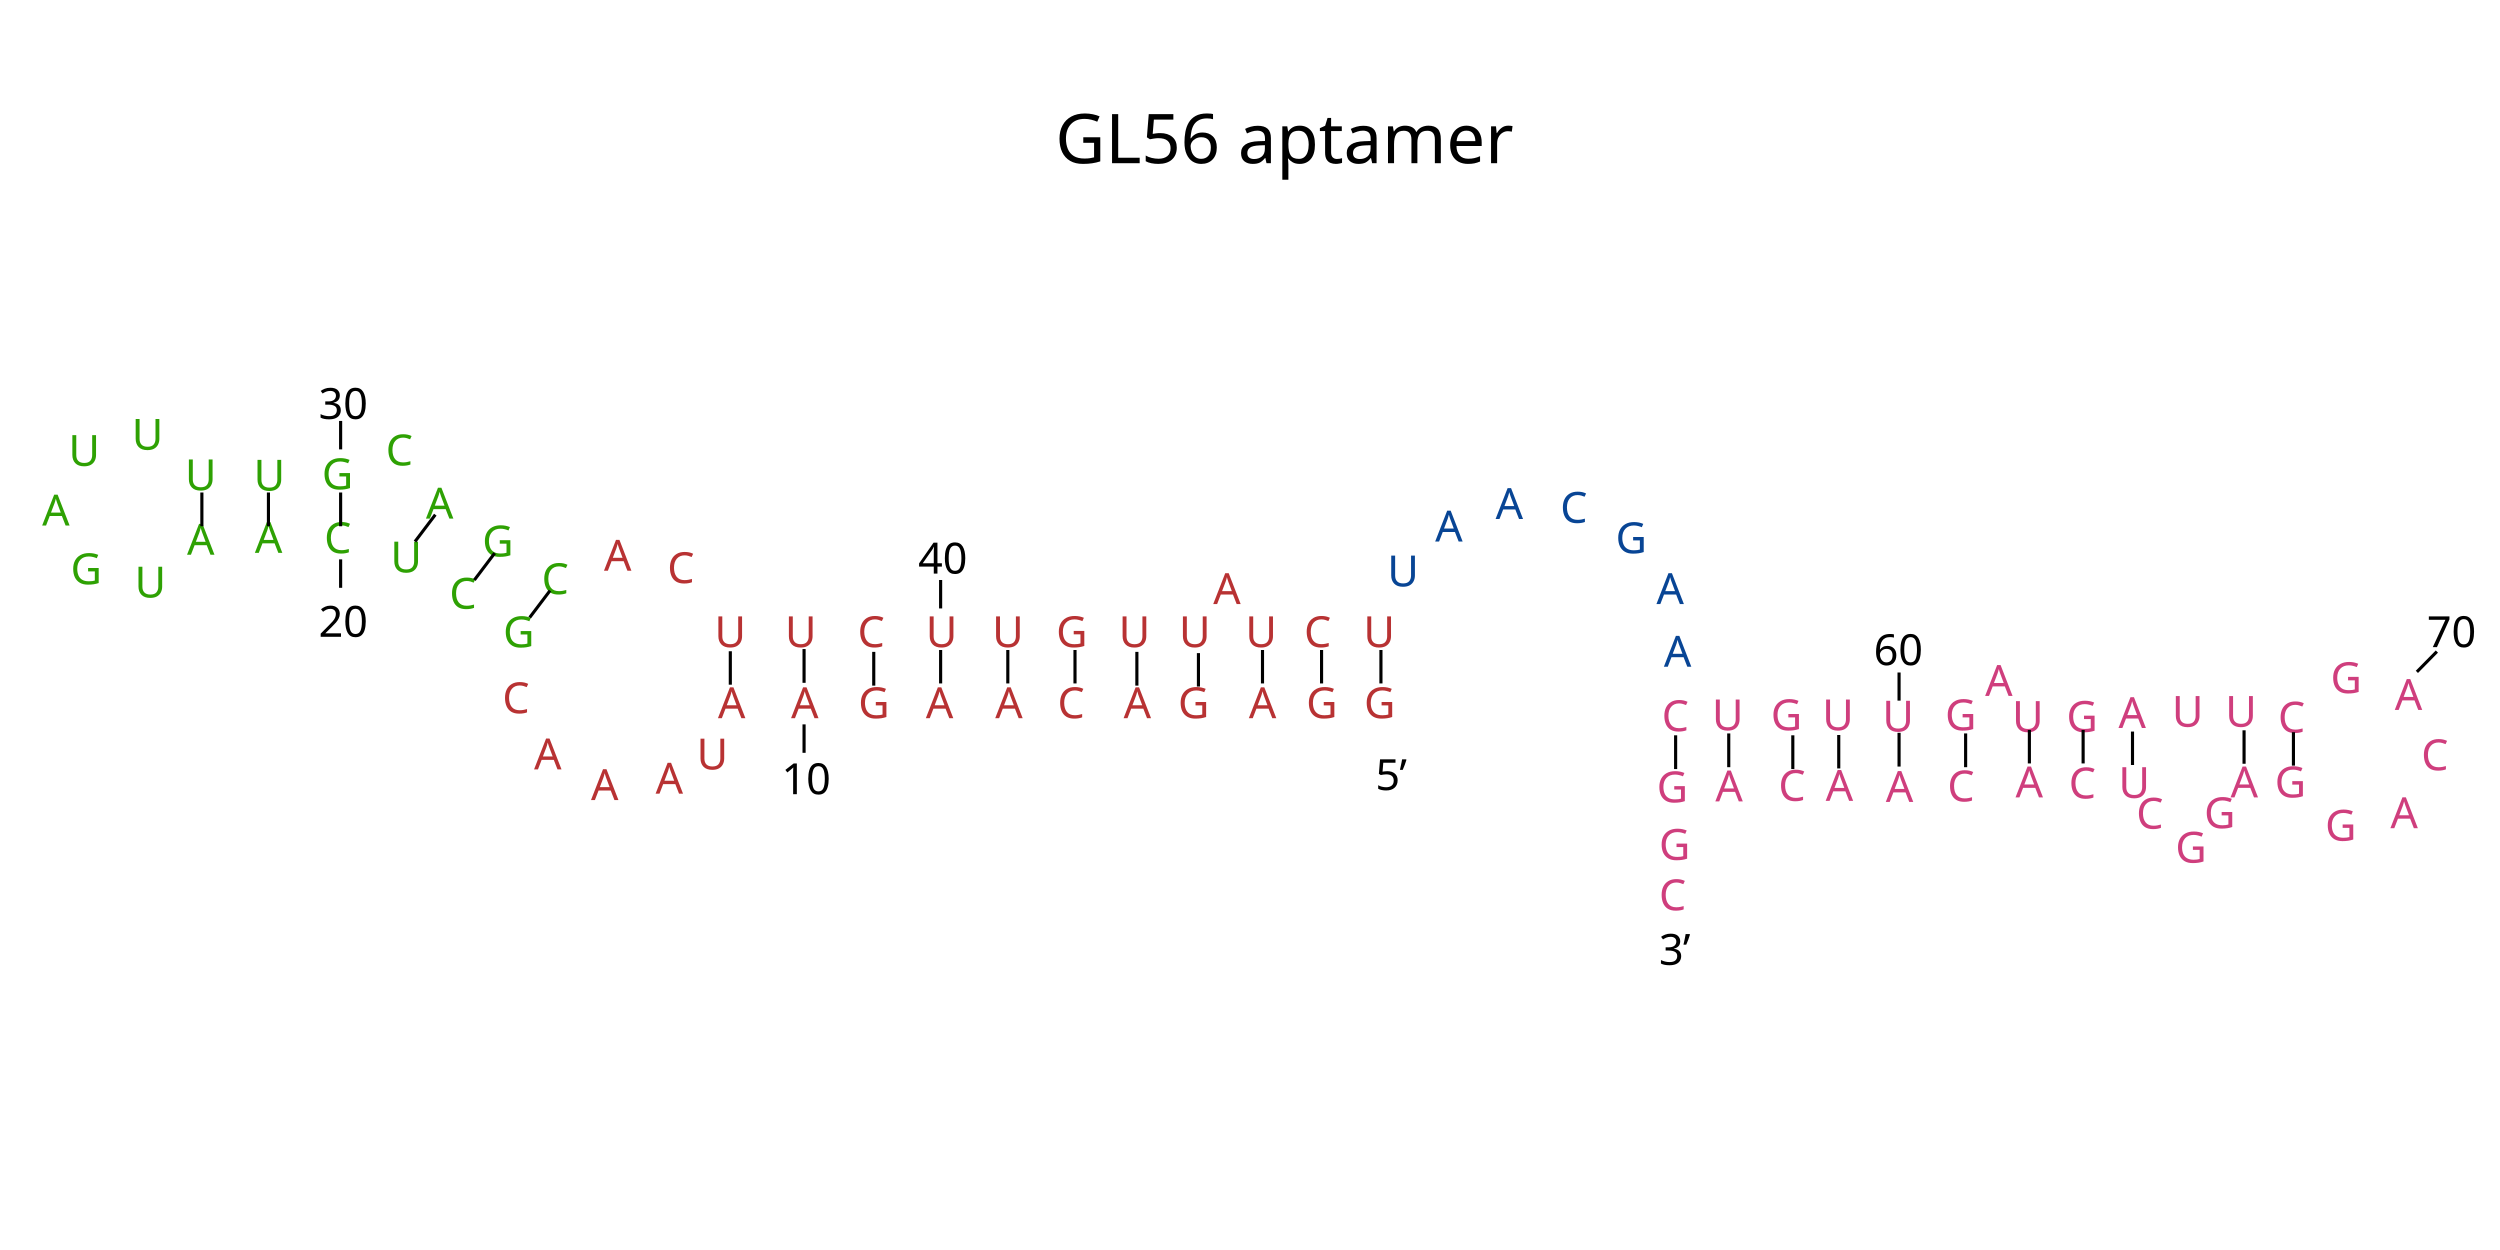
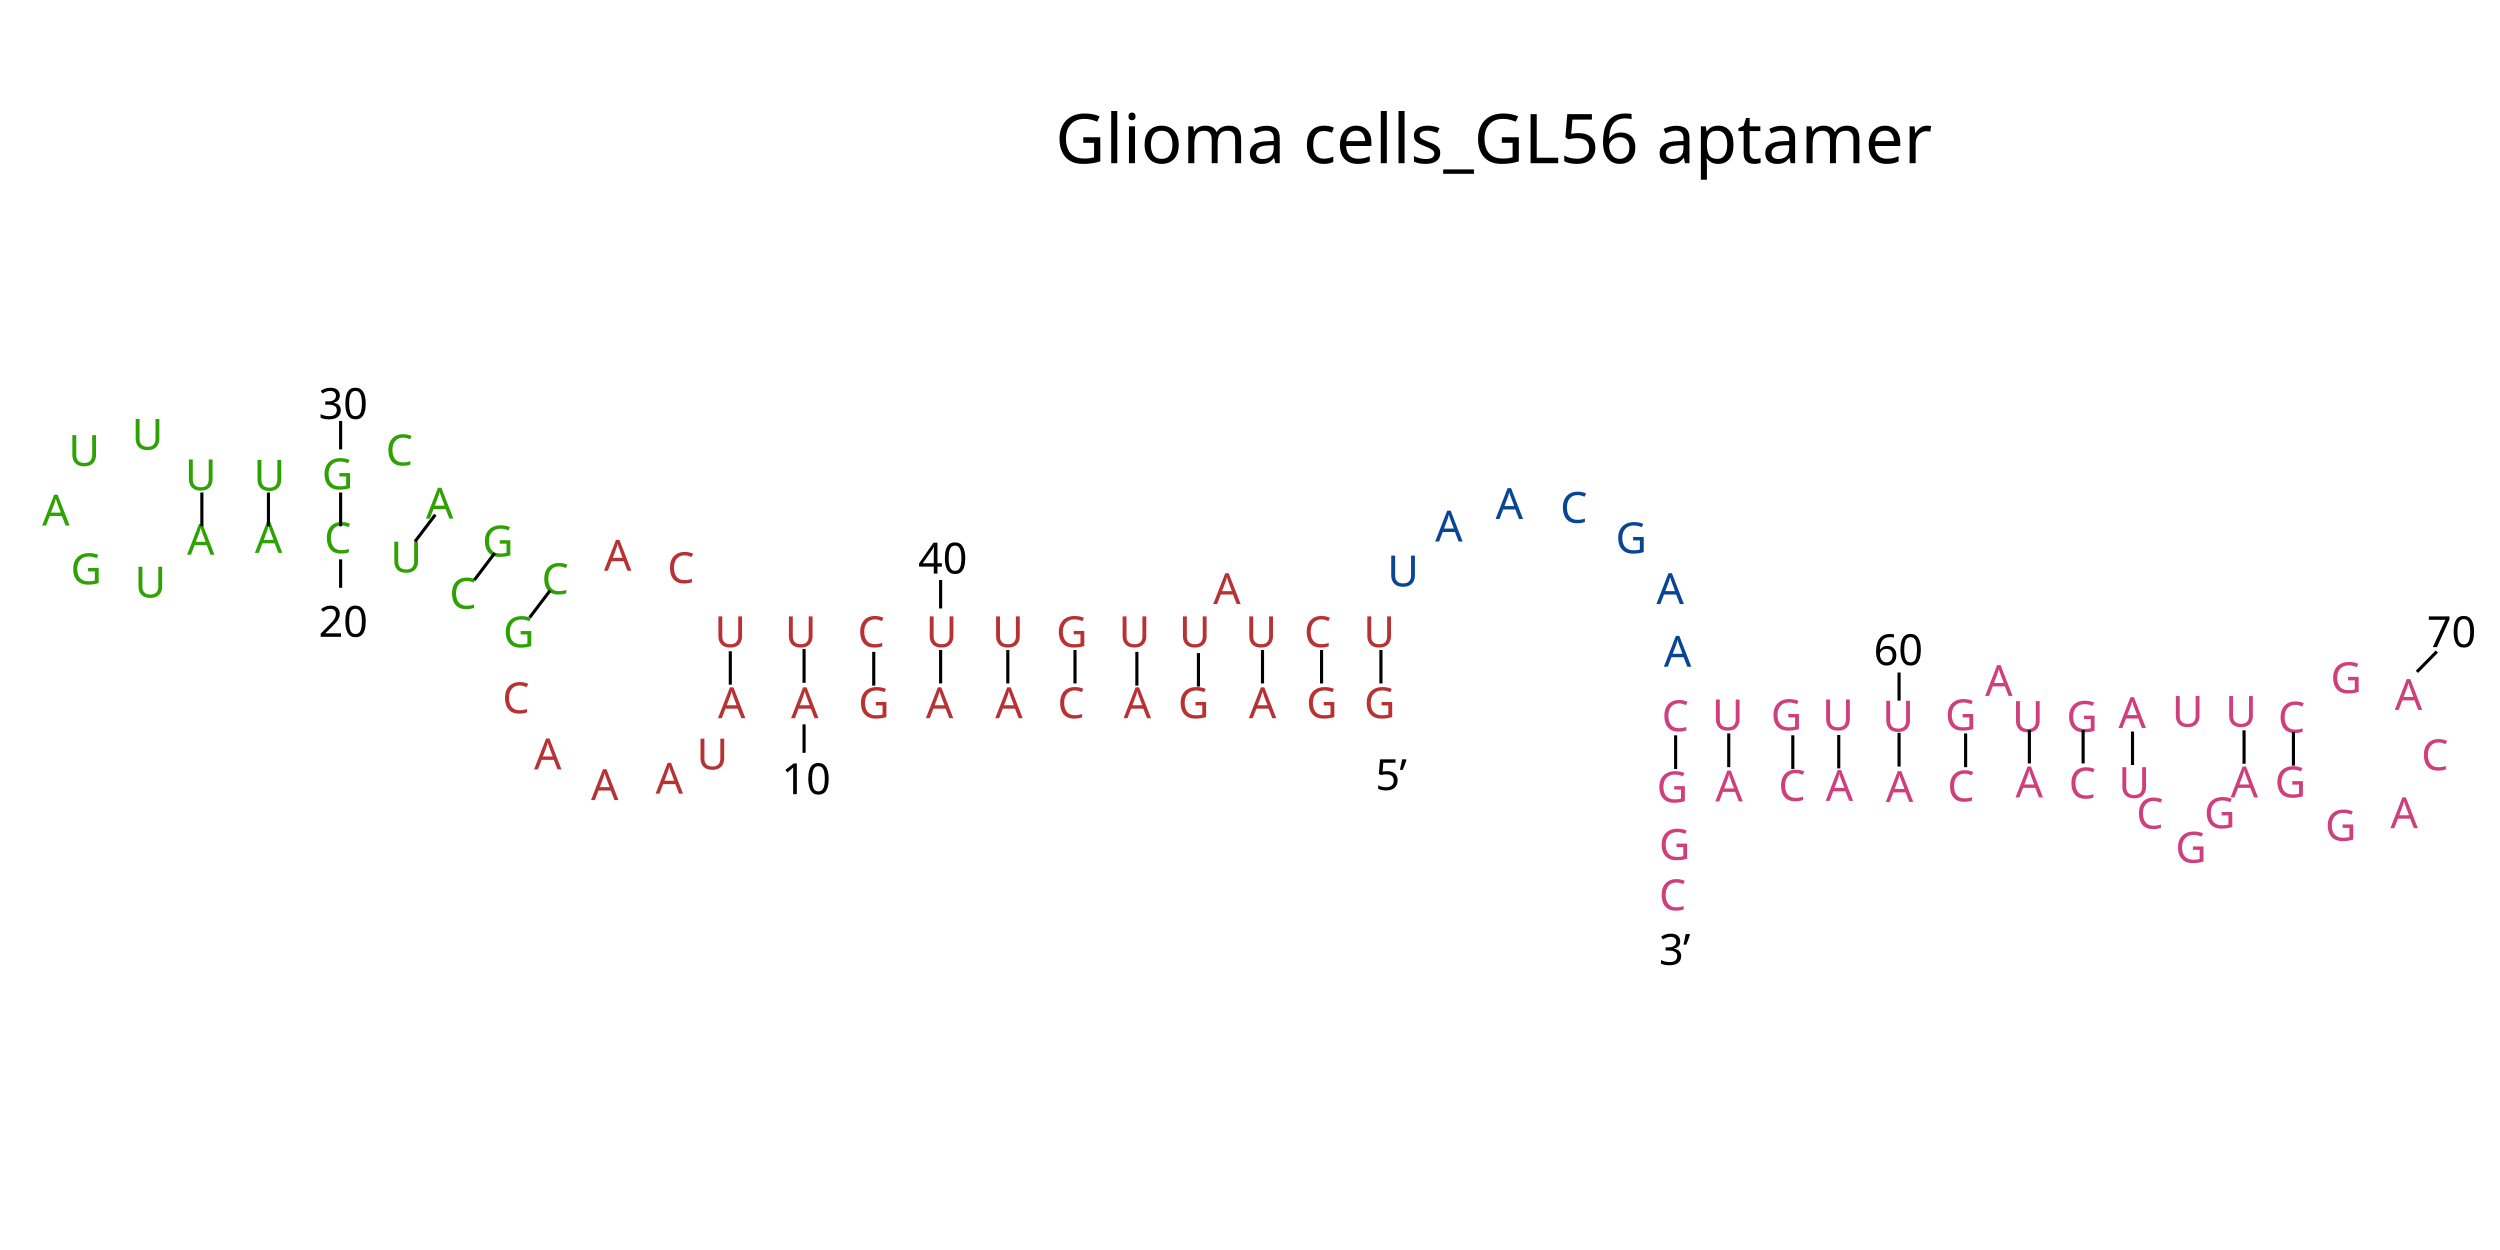
<svg xmlns="http://www.w3.org/2000/svg" version="1.1" id="图层_1" x="0px" y="0px" viewBox="0 0 800 400" style="enable-background:new 0 0 800 400;" xml:space="preserve">
  <style type="text/css">
	.st0{fill:#B83233;}
	.st1{font-family:'ArialMT';}
	.st2{font-size:13.77px;}
	.st3{fill:#2EA103;}
	.st4{fill:#084595;}
	.st5{fill:#CF3E7D;}
	.st6{fill:none;stroke:#000000;stroke-miterlimit:10;}
	.st7{font-size:22px;}
</style>
  <text transform="matrix(1 0 0 1 436.5 229.82)" class="st0 st1 st2">G</text>
  <text transform="matrix(1 0 0 1 417.99 229.82)" class="st0 st1 st2">G</text>
  <text transform="matrix(1 0 0 1 399.63 229.82)" class="st0 st1 st2">A</text>
  <text transform="matrix(1 0 0 1 376.96 229.82)" class="st0 st1 st2">G</text>
  <text transform="matrix(1 0 0 1 359.55 229.82)" class="st0 st1 st2">A</text>
  <text transform="matrix(1 0 0 1 338.4 229.82)" class="st0 st1 st2">C</text>
  <text transform="matrix(1 0 0 1 318.47 229.82)" class="st0 st1 st2">A</text>
  <text transform="matrix(1 0 0 1 296.27 229.82)" class="st0 st1 st2">A</text>
  <text transform="matrix(1 0 0 1 274.65 229.82)" class="st0 st1 st2">G</text>
  <text transform="matrix(1 0 0 1 253.14 229.82)" class="st0 st1 st2">A</text>
  <text transform="matrix(1 0 0 1 229.74 229.82)" class="st0 st1 st2">A</text>
  <text transform="matrix(1 0 0 1 222.93 246.21)" class="st0 st1 st2">U</text>
  <text transform="matrix(1 0 0 1 209.79 253.98)" class="st0 st1 st2">A</text>
  <text transform="matrix(1 0 0 1 189.12 256.02)" class="st0 st1 st2">A</text>
  <text transform="matrix(1 0 0 1 170.9 246.21)" class="st0 st1 st2">A</text>
  <text transform="matrix(1 0 0 1 160.76 228.23)" class="st0 st1 st2">C</text>
  <g>
    <text transform="matrix(1 0 0 1 161 207.12)" class="st3 st1 st2">G</text>
  </g>
  <g>
    <text transform="matrix(1 0 0 1 143.8 194.79)" class="st3 st1 st2">C</text>
  </g>
  <g>
    <text transform="matrix(1 0 0 1 124.95 183.16)" class="st3 st1 st2">U</text>
  </g>
  <g>
    <text transform="matrix(1 0 0 1 103.74 177.01)" class="st3 st1 st2">C</text>
  </g>
  <g>
    <text transform="matrix(1 0 0 1 81.56 176.91)" class="st3 st1 st2">A</text>
  </g>
  <g>
    <text transform="matrix(1 0 0 1 59.85 177.52)" class="st3 st1 st2">A</text>
  </g>
  <text transform="matrix(1 0 0 1 43.08 191.19)" class="st3 st1 st2">U</text>
  <text transform="matrix(1 0 0 1 22.58 186.95)" class="st3 st1 st2">G</text>
  <text transform="matrix(1 0 0 1 13.49 168.17)" class="st3 st1 st2">A</text>
  <text transform="matrix(1 0 0 1 21.92 149.08)" class="st3 st1 st2">U</text>
  <text transform="matrix(1 0 0 1 42.18 143.9)" class="st3 st1 st2">U</text>
  <g>
    <text transform="matrix(1 0 0 1 59.21 156.86)" class="st3 st1 st2">U</text>
  </g>
  <g>
    <text transform="matrix(1 0 0 1 81.17 156.98)" class="st3 st1 st2">U</text>
  </g>
  <g>
    <text transform="matrix(1 0 0 1 103 156.56)" class="st3 st1 st2">G</text>
  </g>
  <g>
    <text transform="matrix(1 0 0 1 123.44 148.92)" class="st3 st1 st2">C</text>
  </g>
  <g>
    <text transform="matrix(1 0 0 1 136.3 165.96)" class="st3 st1 st2">A</text>
  </g>
  <g>
    <text transform="matrix(1 0 0 1 154.32 178.06)" class="st3 st1 st2">G</text>
  </g>
  <g>
    <text transform="matrix(1 0 0 1 173.32 190.12)" class="st3 st1 st2">C</text>
  </g>
  <text transform="matrix(1 0 0 1 193.27 182.64)" class="st0 st1 st2">A</text>
  <text transform="matrix(1 0 0 1 213.54 186.59)" class="st0 st1 st2">C</text>
  <text transform="matrix(1 0 0 1 228.65 207.08)" class="st0 st1 st2">U</text>
  <text transform="matrix(1 0 0 1 251.21 207.08)" class="st0 st1 st2">U</text>
  <text transform="matrix(1 0 0 1 274.42 207.08)" class="st0 st1 st2">C</text>
  <text transform="matrix(1 0 0 1 296.28 207.08)" class="st0 st1 st2">U</text>
  <text transform="matrix(1 0 0 1 317.51 207.08)" class="st0 st1 st2">U</text>
  <text transform="matrix(1 0 0 1 337.98 207.08)" class="st0 st1 st2">G</text>
  <text transform="matrix(1 0 0 1 358 207.08)" class="st0 st1 st2">U</text>
  <text transform="matrix(1 0 0 1 377.3 207.08)" class="st0 st1 st2">U</text>
  <text transform="matrix(1 0 0 1 388.23 193.3)" class="st0 st1 st2">A</text>
  <text transform="matrix(1 0 0 1 398.54 207.08)" class="st0 st1 st2">U</text>
  <text transform="matrix(1 0 0 1 417.3 207.08)" class="st0 st1 st2">C</text>
  <text transform="matrix(1 0 0 1 436.31 207.08)" class="st0 st1 st2">U</text>
  <text transform="matrix(1 0 0 1 443.96 187.63)" class="st4 st1 st2">U</text>
  <text transform="matrix(1 0 0 1 459.26 173.28)" class="st4 st1 st2">A</text>
  <text transform="matrix(1 0 0 1 478.59 166.08)" class="st4 st1 st2">A</text>
  <text transform="matrix(1 0 0 1 499.28 167.3)" class="st4 st1 st2">C</text>
  <text transform="matrix(1 0 0 1 516.99 177.03)" class="st4 st1 st2">G</text>
  <text transform="matrix(1 0 0 1 530.06 193.3)" class="st4 st1 st2">A</text>
  <text transform="matrix(1 0 0 1 532.44 213.36)" class="st4 st1 st2">A</text>
  <g>
    <text transform="matrix(1 0 0 1 531.75 233.97)" class="st5 st1 st2">C</text>
  </g>
  <g>
    <text transform="matrix(1 0 0 1 547.85 233.67)" class="st5 st1 st2">U</text>
  </g>
  <g>
    <text transform="matrix(1 0 0 1 566.66 233.67)" class="st5 st1 st2">G</text>
  </g>
  <g>
    <text transform="matrix(1 0 0 1 583.13 233.67)" class="st5 st1 st2">U</text>
  </g>
  <g>
    <text transform="matrix(1 0 0 1 602.37 234.08)" class="st5 st1 st2">U</text>
  </g>
  <g>
    <text transform="matrix(1 0 0 1 622.43 233.67)" class="st5 st1 st2">G</text>
  </g>
  <g>
    <text transform="matrix(1 0 0 1 635.24 222.7)" class="st5 st1 st2">A</text>
  </g>
  <g>
    <text transform="matrix(1 0 0 1 643.88 234.2)" class="st5 st1 st2">U</text>
  </g>
  <g>
    <text transform="matrix(1 0 0 1 661.27 234.2)" class="st5 st1 st2">G</text>
  </g>
  <g>
    <text transform="matrix(1 0 0 1 677.91 232.97)" class="st5 st1 st2">A</text>
  </g>
  <g>
    <text transform="matrix(1 0 0 1 695.03 232.56)" class="st5 st1 st2">U</text>
  </g>
  <g>
    <text transform="matrix(1 0 0 1 712.1 232.56)" class="st5 st1 st2">U</text>
  </g>
  <g>
    <text transform="matrix(1 0 0 1 728.95 234.43)" class="st5 st1 st2">C</text>
  </g>
  <g>
    <text transform="matrix(1 0 0 1 745.77 221.79)" class="st5 st1 st2">G</text>
  </g>
  <g>
    <text transform="matrix(1 0 0 1 766.33 227.17)" class="st5 st1 st2">A</text>
  </g>
  <g>
    <text transform="matrix(1 0 0 1 774.8 246.47)" class="st5 st1 st2">C</text>
  </g>
  <g>
    <text transform="matrix(1 0 0 1 764.93 265.02)" class="st5 st1 st2">A</text>
  </g>
  <g>
    <text transform="matrix(1 0 0 1 744.04 269.02)" class="st5 st1 st2">G</text>
  </g>
  <text transform="matrix(1 0 0 1 727.92 255.16)" class="st5 st1 st2">G</text>
  <text transform="matrix(1 0 0 1 713.78 255.16)" class="st5 st1 st2">A</text>
  <text transform="matrix(1 0 0 1 705.32 265.02)" class="st5 st1 st2">G</text>
  <text transform="matrix(1 0 0 1 696.12 276.05)" class="st5 st1 st2">G</text>
  <text transform="matrix(1 0 0 1 683.61 265.18)" class="st5 st1 st2">C</text>
  <text transform="matrix(1 0 0 1 677.92 255.33)" class="st5 st1 st2">U</text>
  <text transform="matrix(1 0 0 1 662 255.49)" class="st5 st1 st2">C</text>
  <text transform="matrix(1 0 0 1 644.97 255.16)" class="st5 st1 st2">A</text>
  <text transform="matrix(1 0 0 1 623.16 256.44)" class="st5 st1 st2">C</text>
  <text transform="matrix(1 0 0 1 603.46 256.61)" class="st5 st1 st2">A</text>
  <text transform="matrix(1 0 0 1 584.22 256.27)" class="st5 st1 st2">A</text>
  <text transform="matrix(1 0 0 1 569.09 256.27)" class="st5 st1 st2">C</text>
  <text transform="matrix(1 0 0 1 548.91 256.44)" class="st5 st1 st2">A</text>
  <text transform="matrix(1 0 0 1 530.15 256.74)" class="st5 st1 st2">G</text>
  <text transform="matrix(1 0 0 1 530.88 275.15)" class="st5 st1 st2">G</text>
  <g>
    <text transform="matrix(1 0 0 1 530.88 291.28)" class="st5 st1 st2">C</text>
  </g>
  <text transform="matrix(1 0 0 1 250.1 254.14)" class="st1 st2">10</text>
  <text transform="matrix(1 0 0 1 101.96 203.77)" class="st1 st2">20</text>
  <text transform="matrix(1 0 0 1 101.96 134.05)" class="st1 st2">30</text>
  <text transform="matrix(1 0 0 1 293.81 183.55)" class="st1 st2">40</text>
  <text transform="matrix(1 0 0 1 599.59 212.84)" class="st1 st2">60</text>
  <text transform="matrix(1 0 0 1 776.62 207.08)" class="st1 st2">70</text>
  <text transform="matrix(1 0 0 1 440.15 252.81)" class="st1 st2">5</text>
  <text transform="matrix(1 0 0 1 447.81 252.81)" class="st1 st2">’</text>
  <text transform="matrix(1 0 0 1 530.88 308.74)" class="st1 st2">3</text>
  <text transform="matrix(1 0 0 1 538.54 308.74)" class="st1 st2">’</text>
  <line class="st6" x1="536.2" y1="235.3" x2="536.2" y2="246.1" />
  <line class="st6" x1="553.2" y1="234.7" x2="553.2" y2="245.5" />
  <line class="st6" x1="573.7" y1="235.3" x2="573.7" y2="246.1" />
  <line class="st6" x1="588.4" y1="235.2" x2="588.4" y2="245.9" />
  <line class="st6" x1="607.7" y1="234.5" x2="607.7" y2="245.3" />
  <line class="st6" x1="629" y1="234.7" x2="629" y2="245.5" />
  <line class="st6" x1="649.4" y1="233.6" x2="649.4" y2="244.3" />
  <line class="st6" x1="666.6" y1="233.6" x2="666.6" y2="244.3" />
  <line class="st6" x1="682.4" y1="234.1" x2="682.4" y2="244.8" />
  <line class="st6" x1="718.1" y1="233.7" x2="718.1" y2="244.4" />
  <line class="st6" x1="733.9" y1="234.3" x2="733.9" y2="245" />
  <line class="st6" x1="441.9" y1="208" x2="441.9" y2="218.7" />
  <line class="st6" x1="422.9" y1="208" x2="422.9" y2="218.7" />
  <line class="st6" x1="404" y1="208" x2="404" y2="218.7" />
  <line class="st6" x1="383.5" y1="209" x2="383.5" y2="219.7" />
  <line class="st6" x1="363.8" y1="208.6" x2="363.8" y2="219.4" />
  <line class="st6" x1="344" y1="208" x2="344" y2="218.7" />
  <line class="st6" x1="322.5" y1="208" x2="322.5" y2="218.7" />
  <line class="st6" x1="301" y1="208" x2="301" y2="218.7" />
  <line class="st6" x1="279.6" y1="208.6" x2="279.6" y2="219.4" />
  <line class="st6" x1="257.3" y1="207.7" x2="257.3" y2="218.5" />
  <line class="st6" x1="233.7" y1="208.4" x2="233.7" y2="219.1" />
  <line class="st6" x1="176" y1="189" x2="169.5" y2="197.6" />
  <line class="st6" x1="158.3" y1="177" x2="151.8" y2="185.6" />
  <line class="st6" x1="139.3" y1="164.7" x2="132.8" y2="173.3" />
  <line class="st6" x1="109" y1="157.6" x2="109" y2="168.4" />
  <line class="st6" x1="85.9" y1="157.6" x2="85.9" y2="168.4" />
  <line class="st6" x1="64.6" y1="157.6" x2="64.6" y2="168.4" />
  <line class="st6" x1="257.3" y1="231.8" x2="257.3" y2="240.9" />
  <line class="st6" x1="109" y1="134.7" x2="109" y2="143.8" />
  <line class="st6" x1="109" y1="179" x2="109" y2="188.1" />
  <line class="st6" x1="301" y1="185.6" x2="301" y2="194.7" />
  <line class="st6" x1="607.7" y1="215.2" x2="607.7" y2="224.2" />
  <line class="st6" x1="779.8" y1="208.5" x2="773.4" y2="215" />
-   <text transform="matrix(1 0 0 1 337.697 52.2324)" class="st1 st7">GL56 aptamer</text>
+   <text transform="matrix(1 0 0 1 337.697 52.2324)" class="st1 st7">Glioma cells_GL56 aptamer</text>
</svg>
